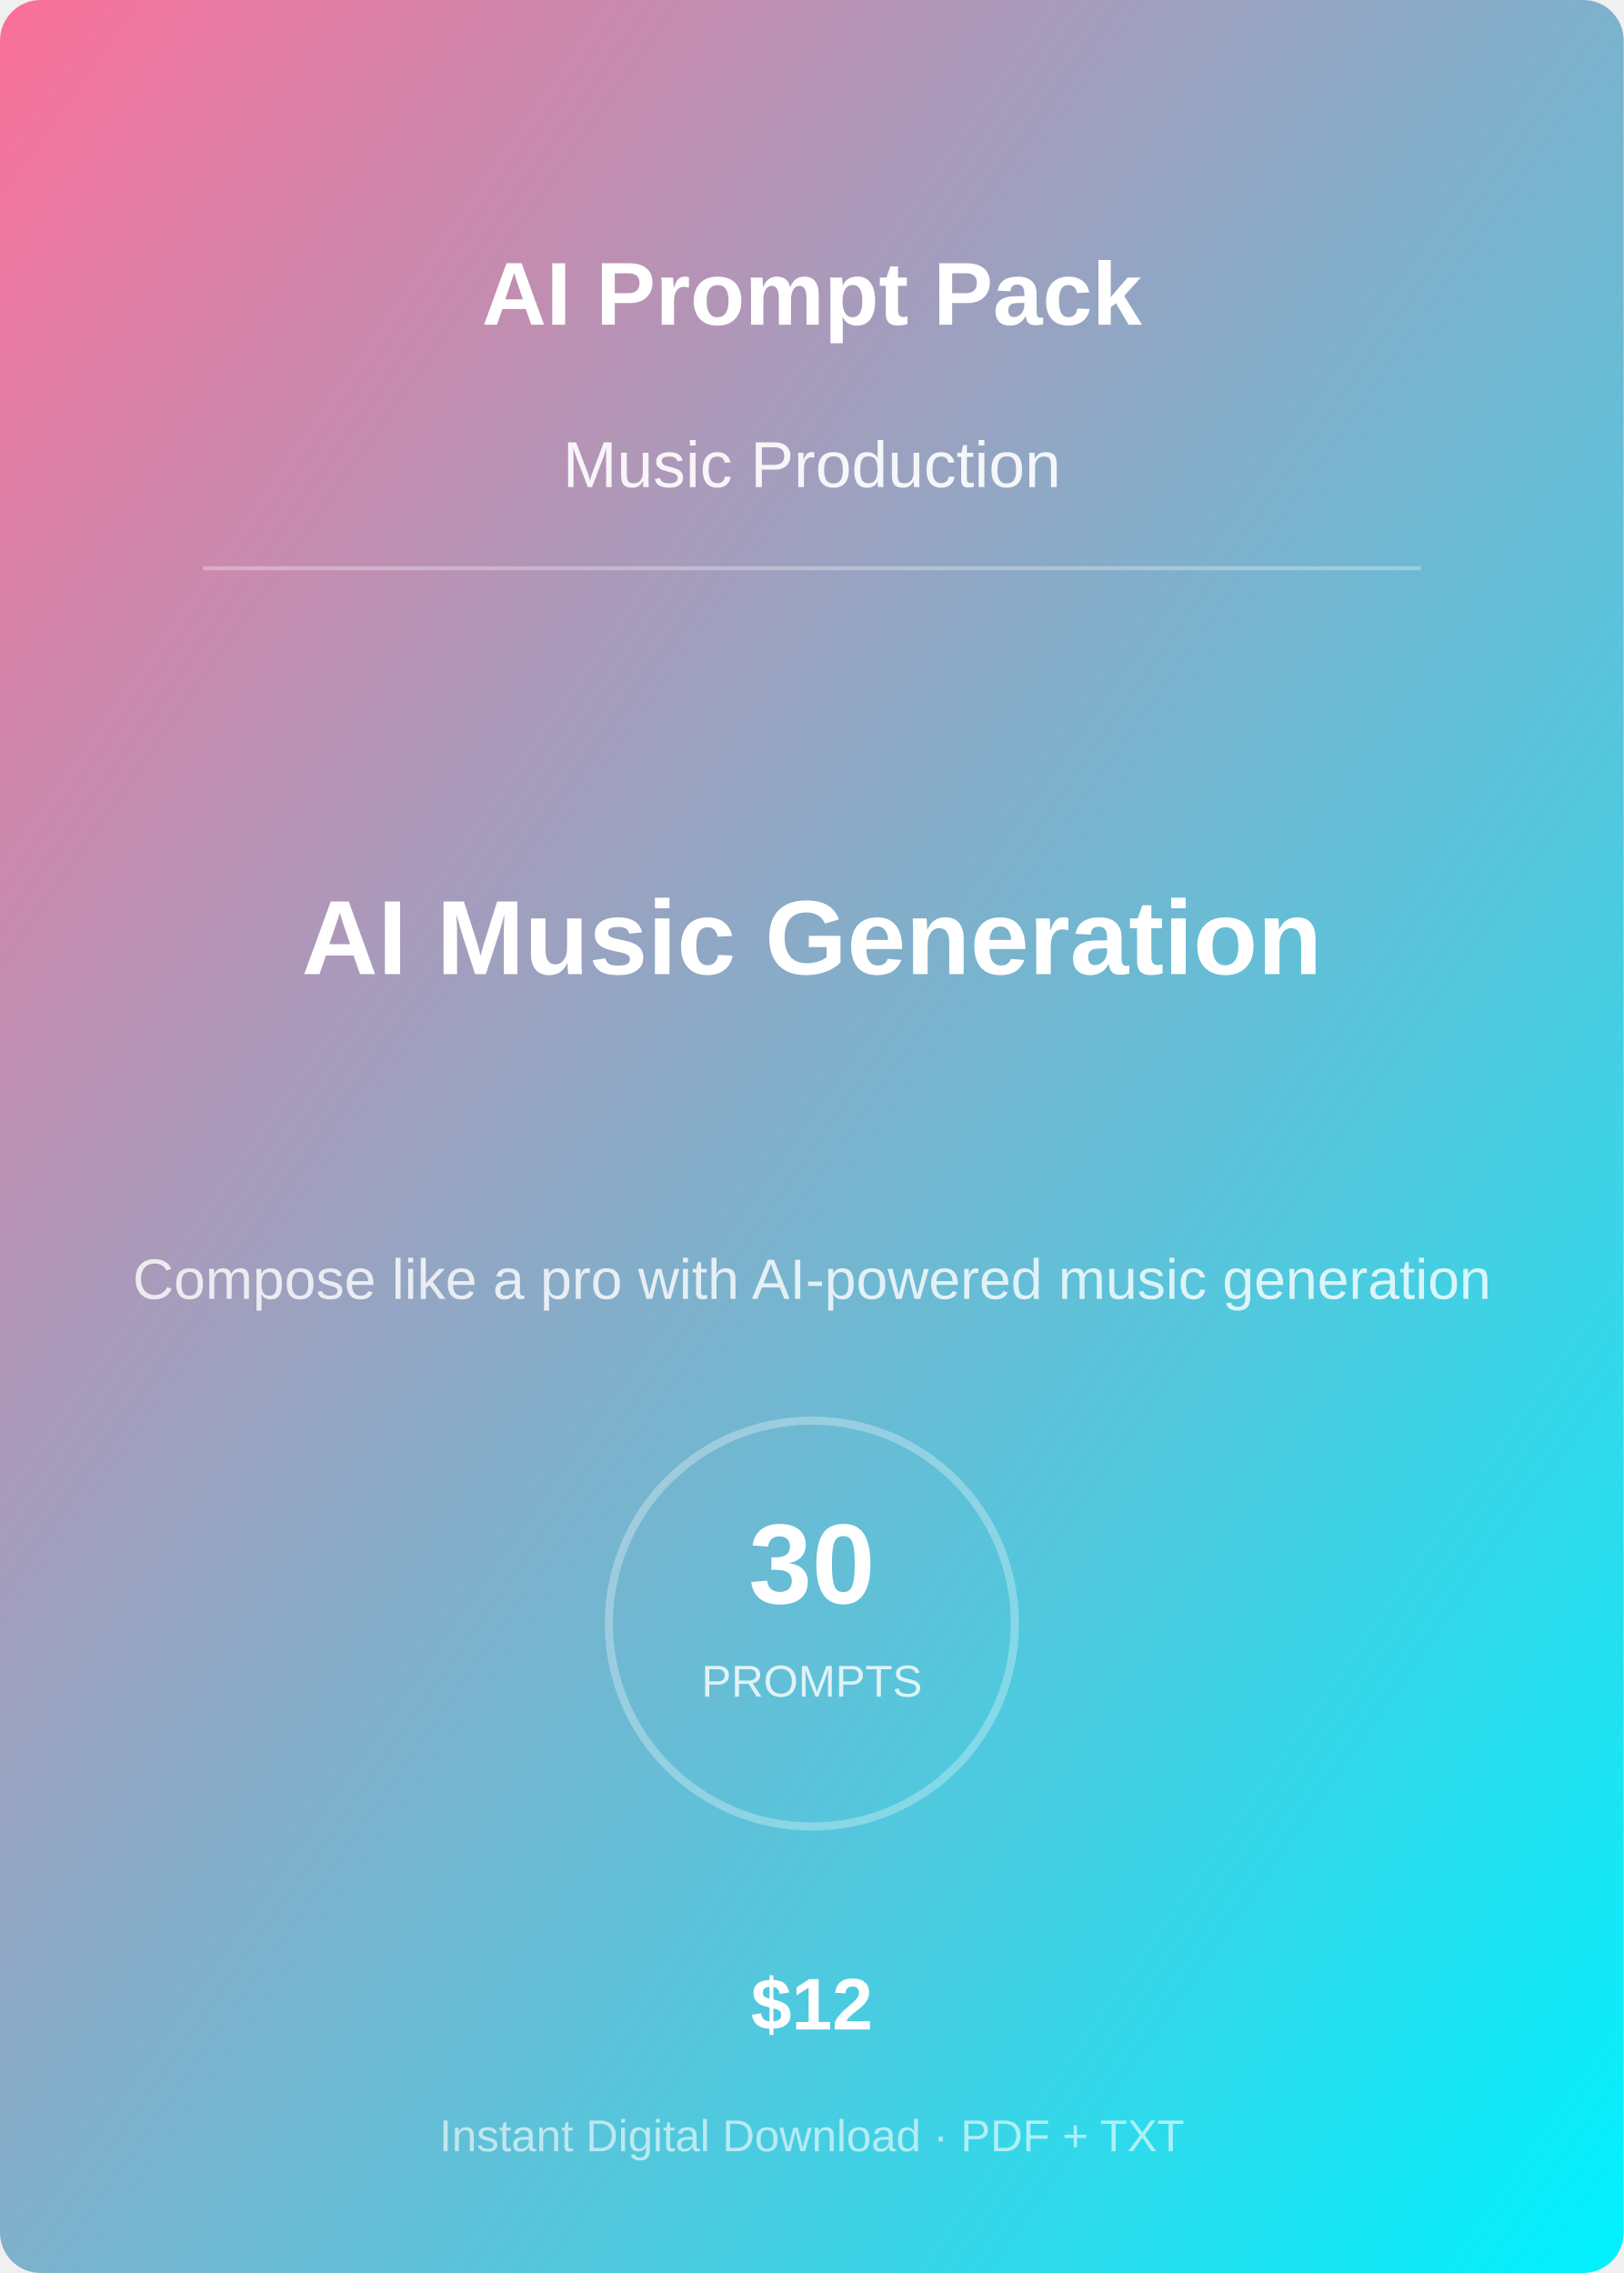
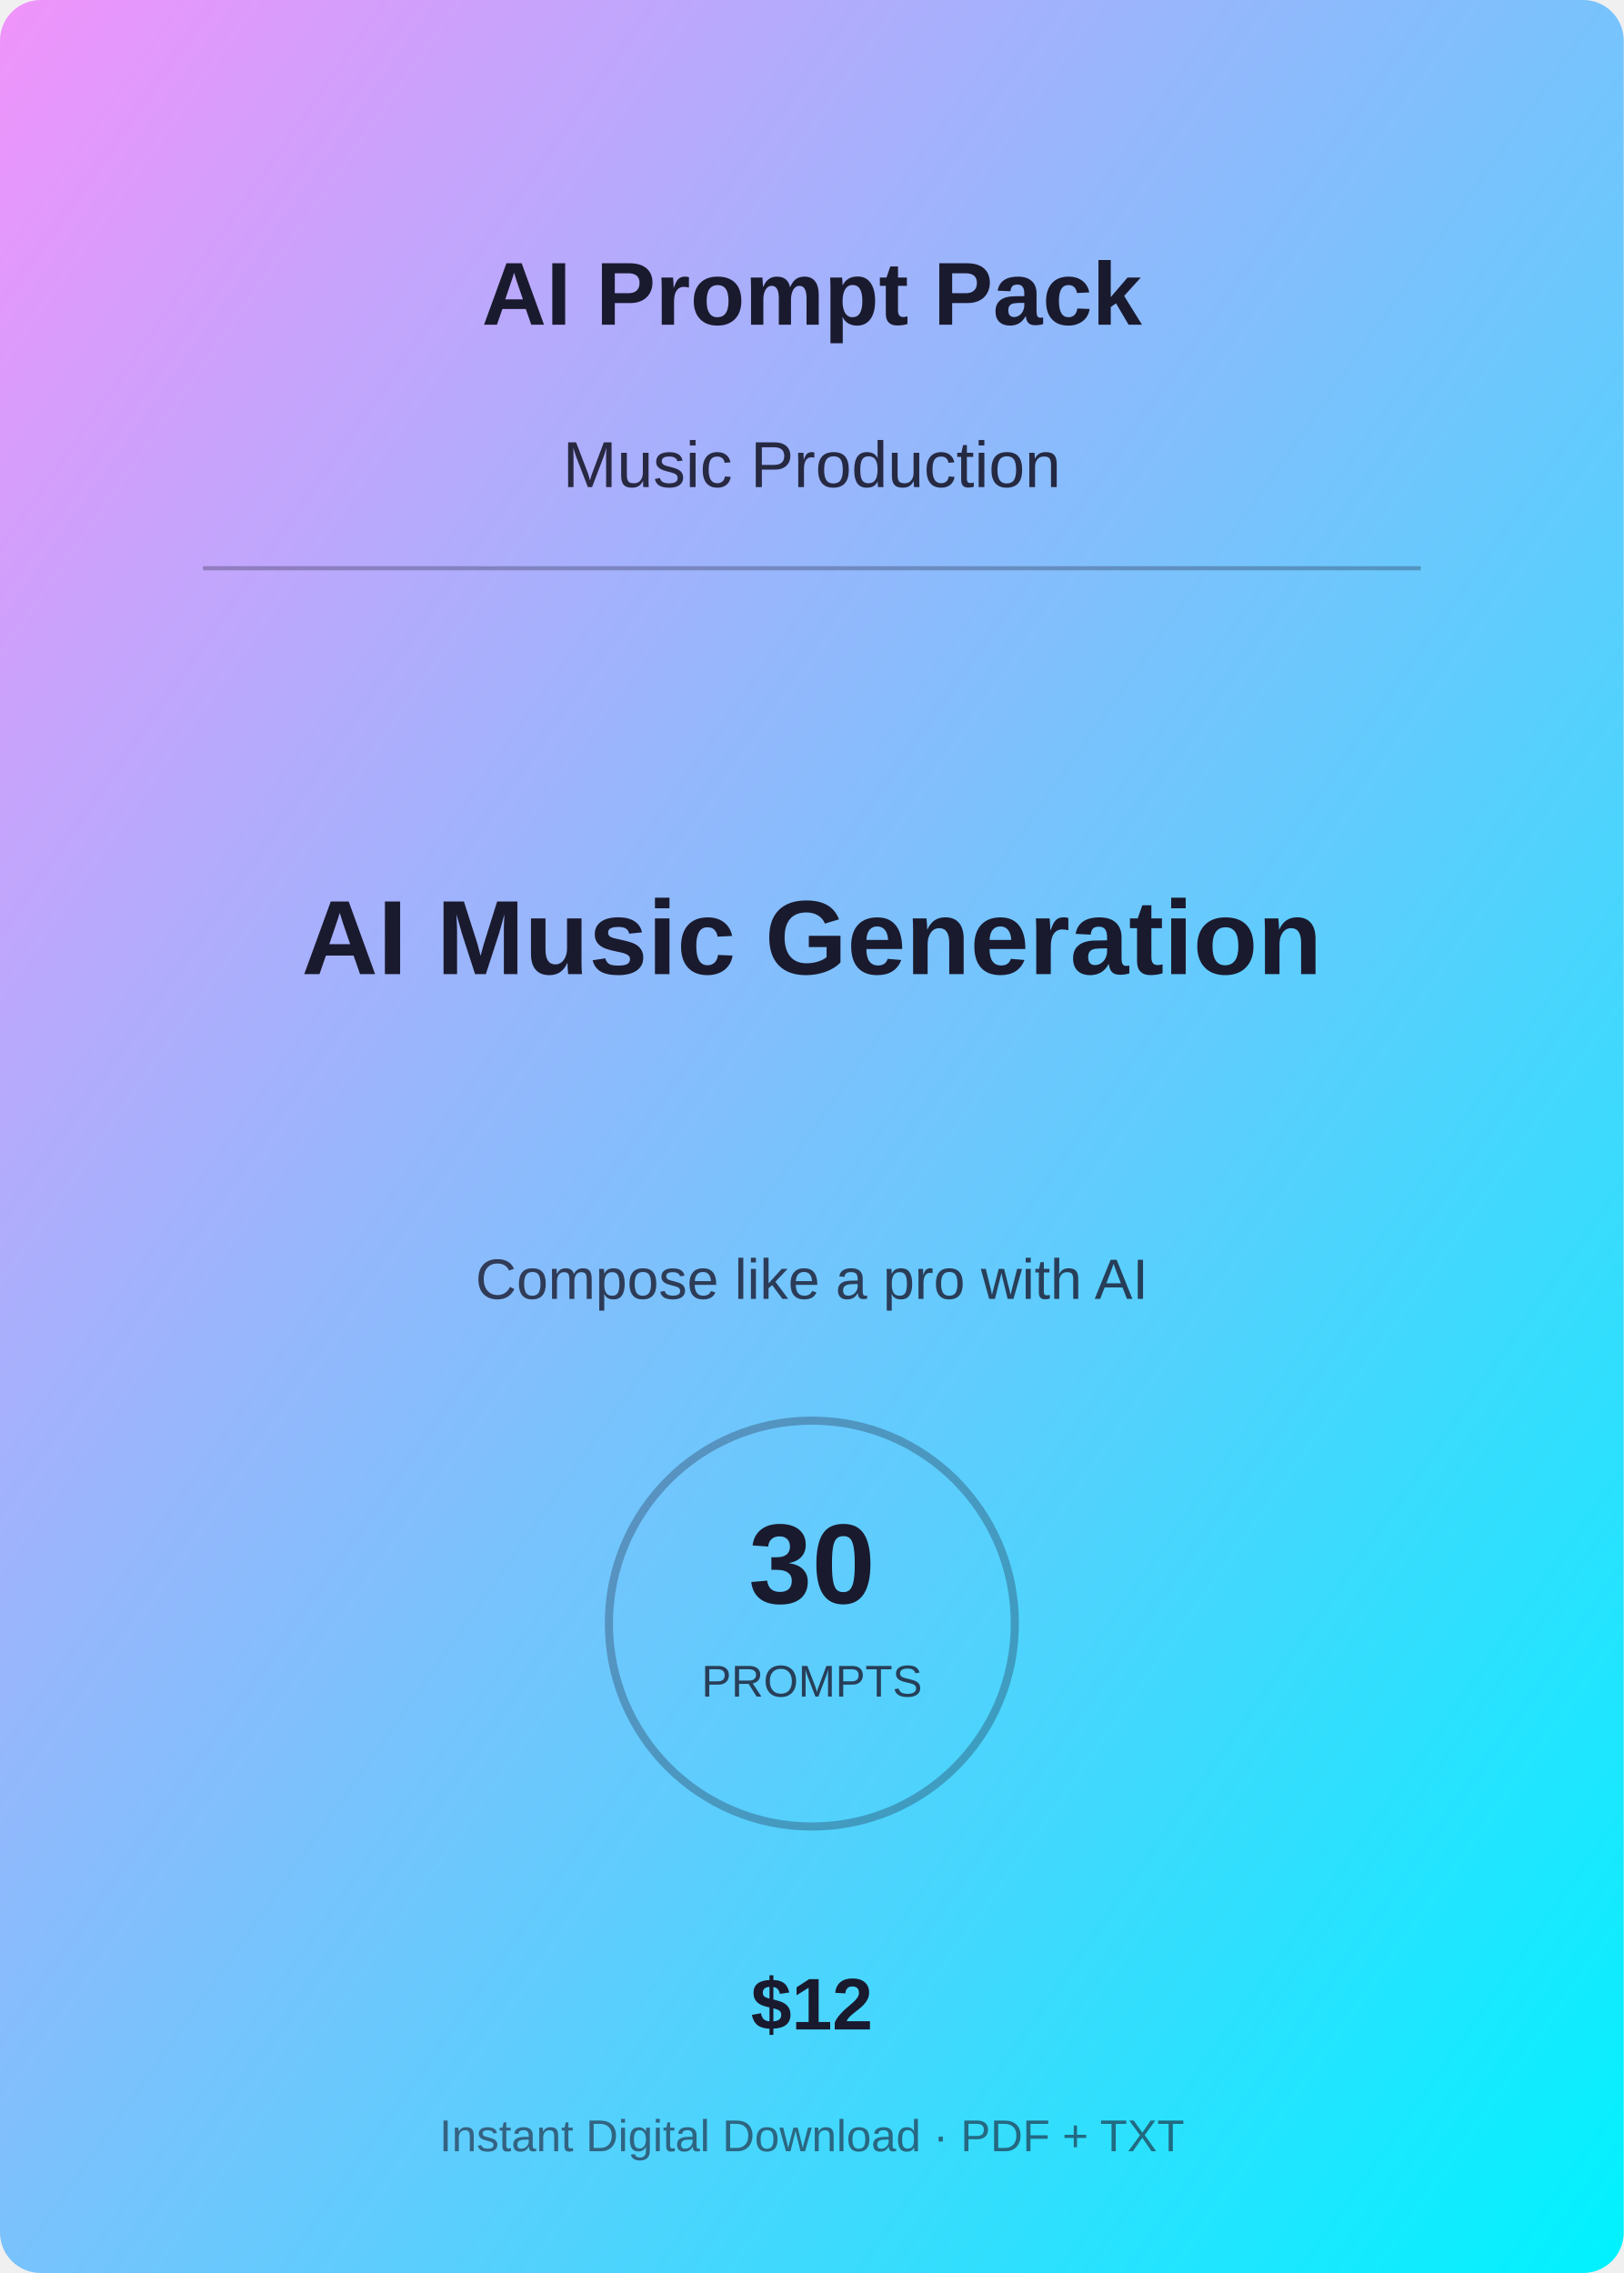
<svg xmlns="http://www.w3.org/2000/svg" viewBox="0 0 400 560">
  <defs>
    <linearGradient id="bg" x1="0%" y1="0%" x2="100%" y2="100%">
-       <stop offset="0%" style="stop-color:#fa709a" />
+       <stop offset="0%" style="stop-color:#f093fb" />
      <stop offset="100%" style="stop-color:#00f2fe" />
    </linearGradient>
  </defs>
  <rect width="400" height="560" fill="url(#bg)" rx="10" />
-   <text x="200" y="80" text-anchor="middle" font-family="Arial,sans-serif" font-size="22" font-weight="bold" fill="#fff">AI Prompt Pack</text>
-   <text x="200" y="120" text-anchor="middle" font-family="Arial,sans-serif" font-size="16" fill="#fff" opacity="0.9">Music Production</text>
-   <line x1="50" y1="140" x2="350" y2="140" stroke="#fff" stroke-width="1" opacity="0.3" />
-   <text x="200" y="240" text-anchor="middle" font-family="Arial,sans-serif" font-size="26" font-weight="bold" fill="#fff">AI Music Generation</text>
-   <text x="200" y="320" text-anchor="middle" font-family="Arial,sans-serif" font-size="14" fill="#fff" opacity="0.8">Compose like a pro with AI-powered music generation</text>
-   <circle cx="200" cy="400" r="50" fill="none" stroke="#fff" stroke-width="2" opacity="0.3" />
-   <text x="200" y="395" text-anchor="middle" font-family="Arial,sans-serif" font-size="28" font-weight="bold" fill="#fff">30</text>
-   <text x="200" y="418" text-anchor="middle" font-family="Arial,sans-serif" font-size="11" fill="#fff" opacity="0.8">PROMPTS</text>
-   <text x="200" y="500" text-anchor="middle" font-family="Arial,sans-serif" font-size="18" font-weight="bold" fill="#fff">$12</text>
-   <text x="200" y="530" text-anchor="middle" font-family="Arial,sans-serif" font-size="11" fill="#fff" opacity="0.6">Instant Digital Download · PDF + TXT</text>
+   <text x="200" y="80" text-anchor="middle" font-family="Arial,sans-serif" font-size="22" font-weight="bold" fill="#1a1a2e">AI Prompt Pack</text>
+   <text x="200" y="120" text-anchor="middle" font-family="Arial,sans-serif" font-size="16" fill="#1a1a2e" opacity="0.9">Music Production</text>
+   <line x1="50" y1="140" x2="350" y2="140" stroke="#1a1a2e" stroke-width="1" opacity="0.3" />
+   <text x="200" y="240" text-anchor="middle" font-family="Arial,sans-serif" font-size="26" font-weight="bold" fill="#1a1a2e">AI Music Generation</text>
+   <text x="200" y="320" text-anchor="middle" font-family="Arial,sans-serif" font-size="14" fill="#1a1a2e" opacity="0.8">Compose like a pro with AI</text>
+   <circle cx="200" cy="400" r="50" fill="none" stroke="#1a1a2e" stroke-width="2" opacity="0.3" />
+   <text x="200" y="395" text-anchor="middle" font-family="Arial,sans-serif" font-size="28" font-weight="bold" fill="#1a1a2e">30</text>
+   <text x="200" y="418" text-anchor="middle" font-family="Arial,sans-serif" font-size="11" fill="#1a1a2e" opacity="0.8">PROMPTS</text>
+   <text x="200" y="500" text-anchor="middle" font-family="Arial,sans-serif" font-size="18" font-weight="bold" fill="#1a1a2e">$12</text>
+   <text x="200" y="530" text-anchor="middle" font-family="Arial,sans-serif" font-size="11" fill="#1a1a2e" opacity="0.6">Instant Digital Download · PDF + TXT</text>
</svg>
